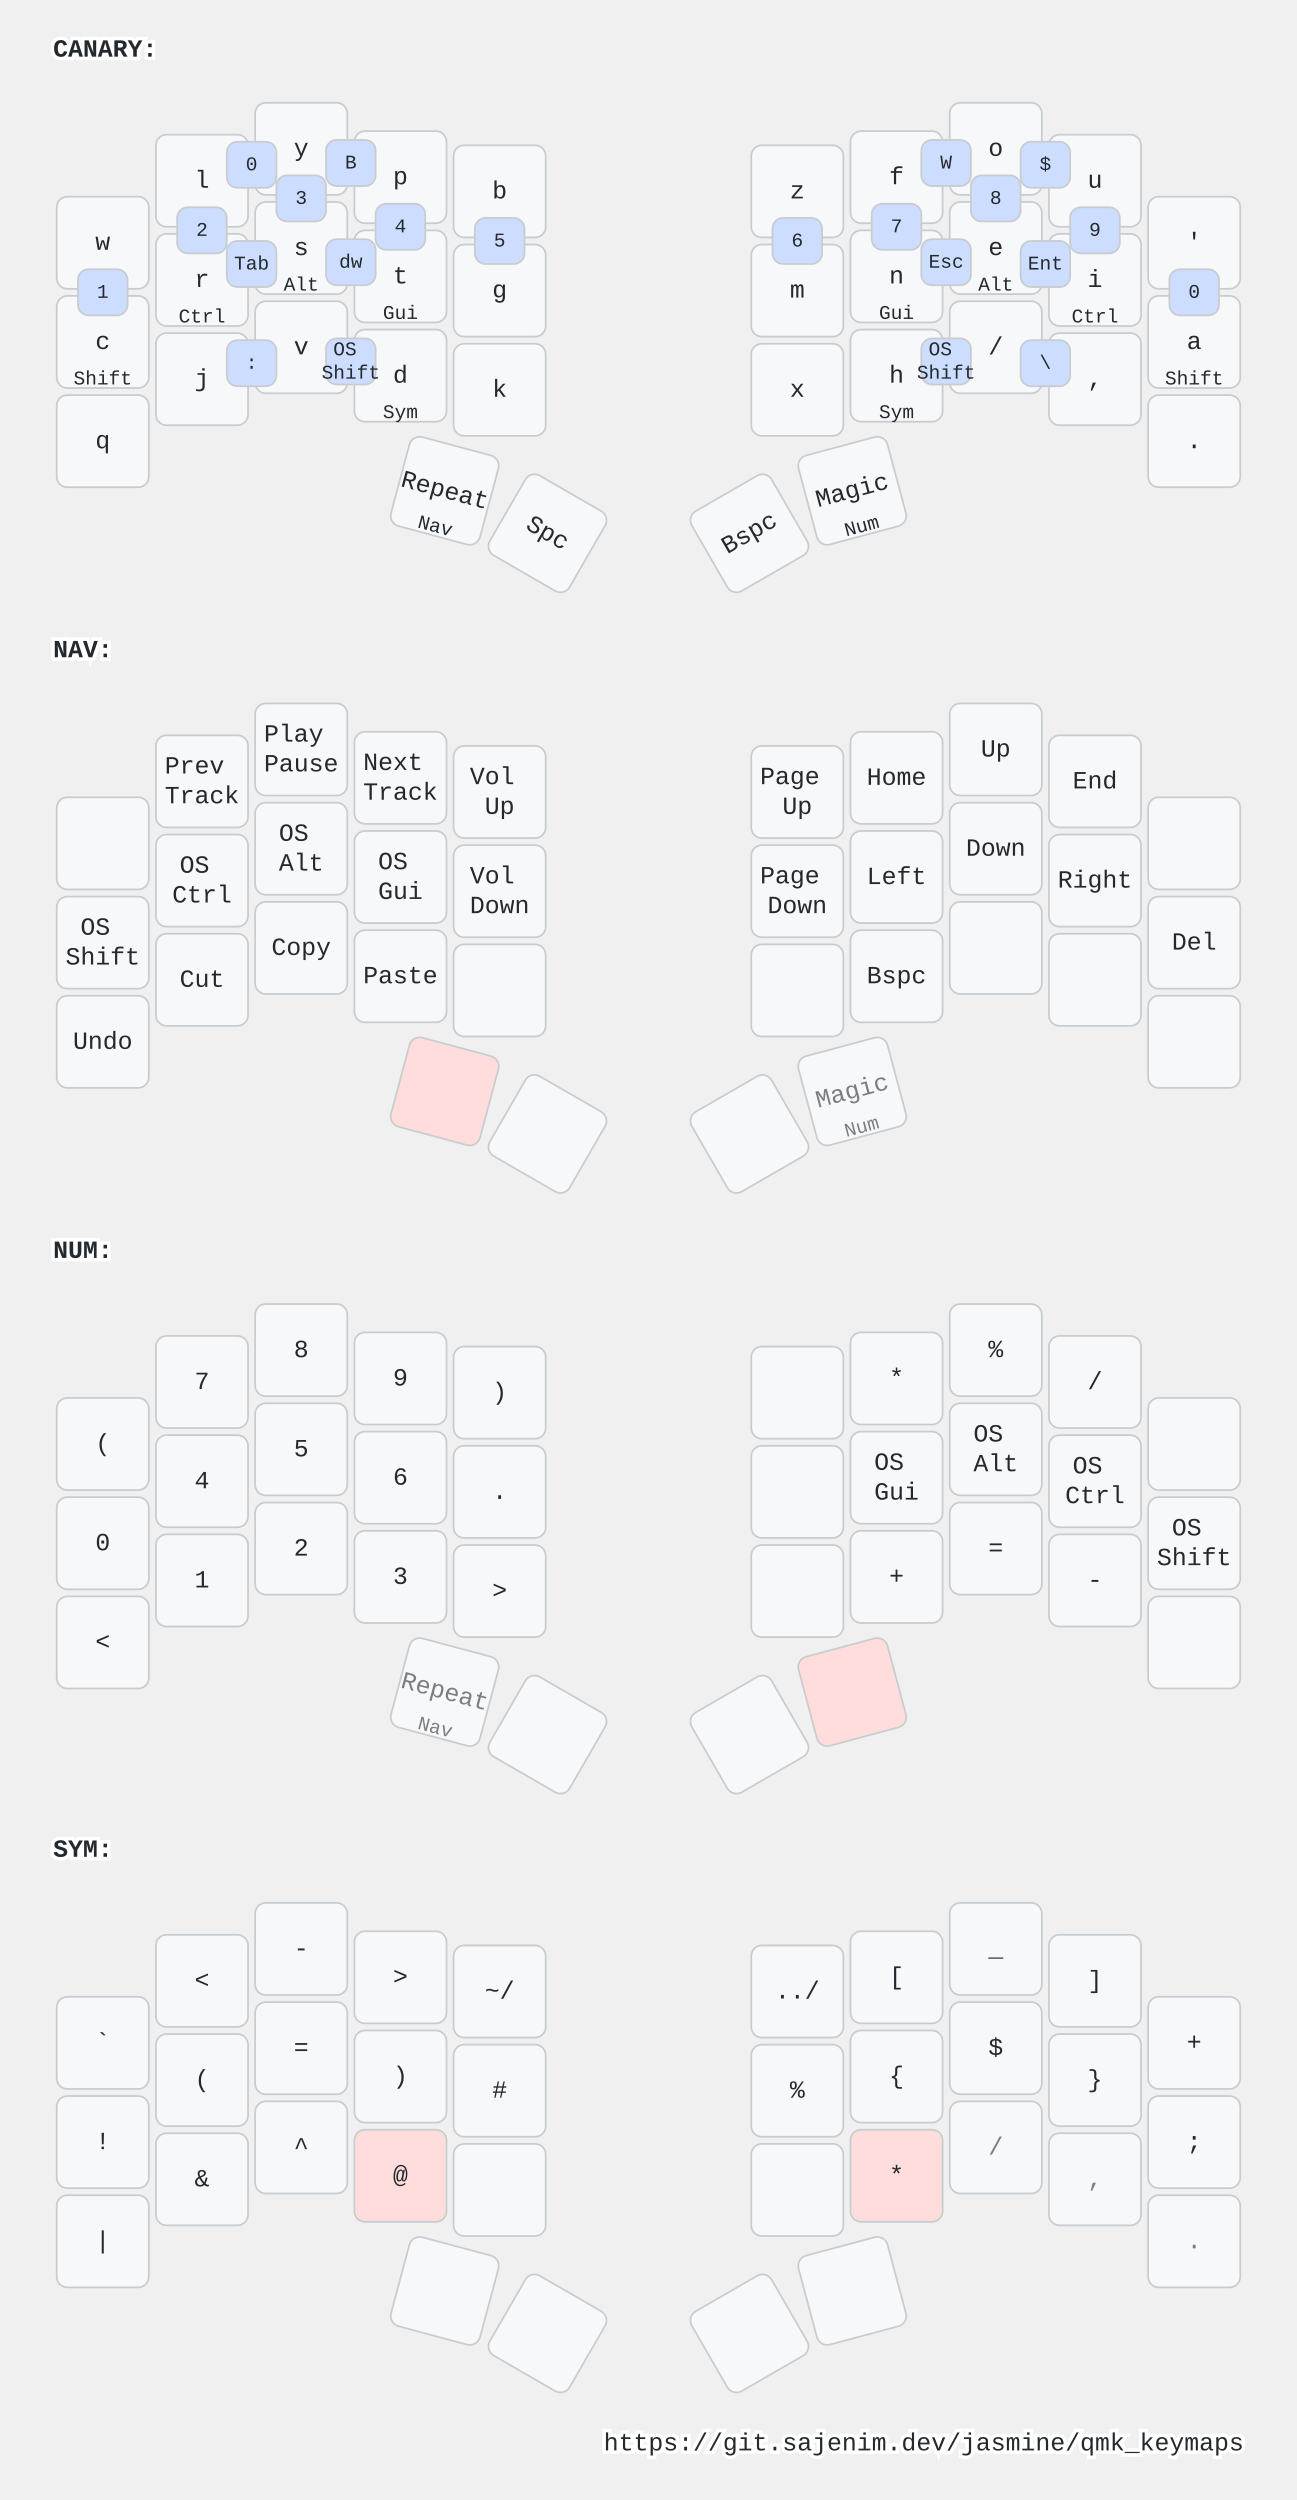
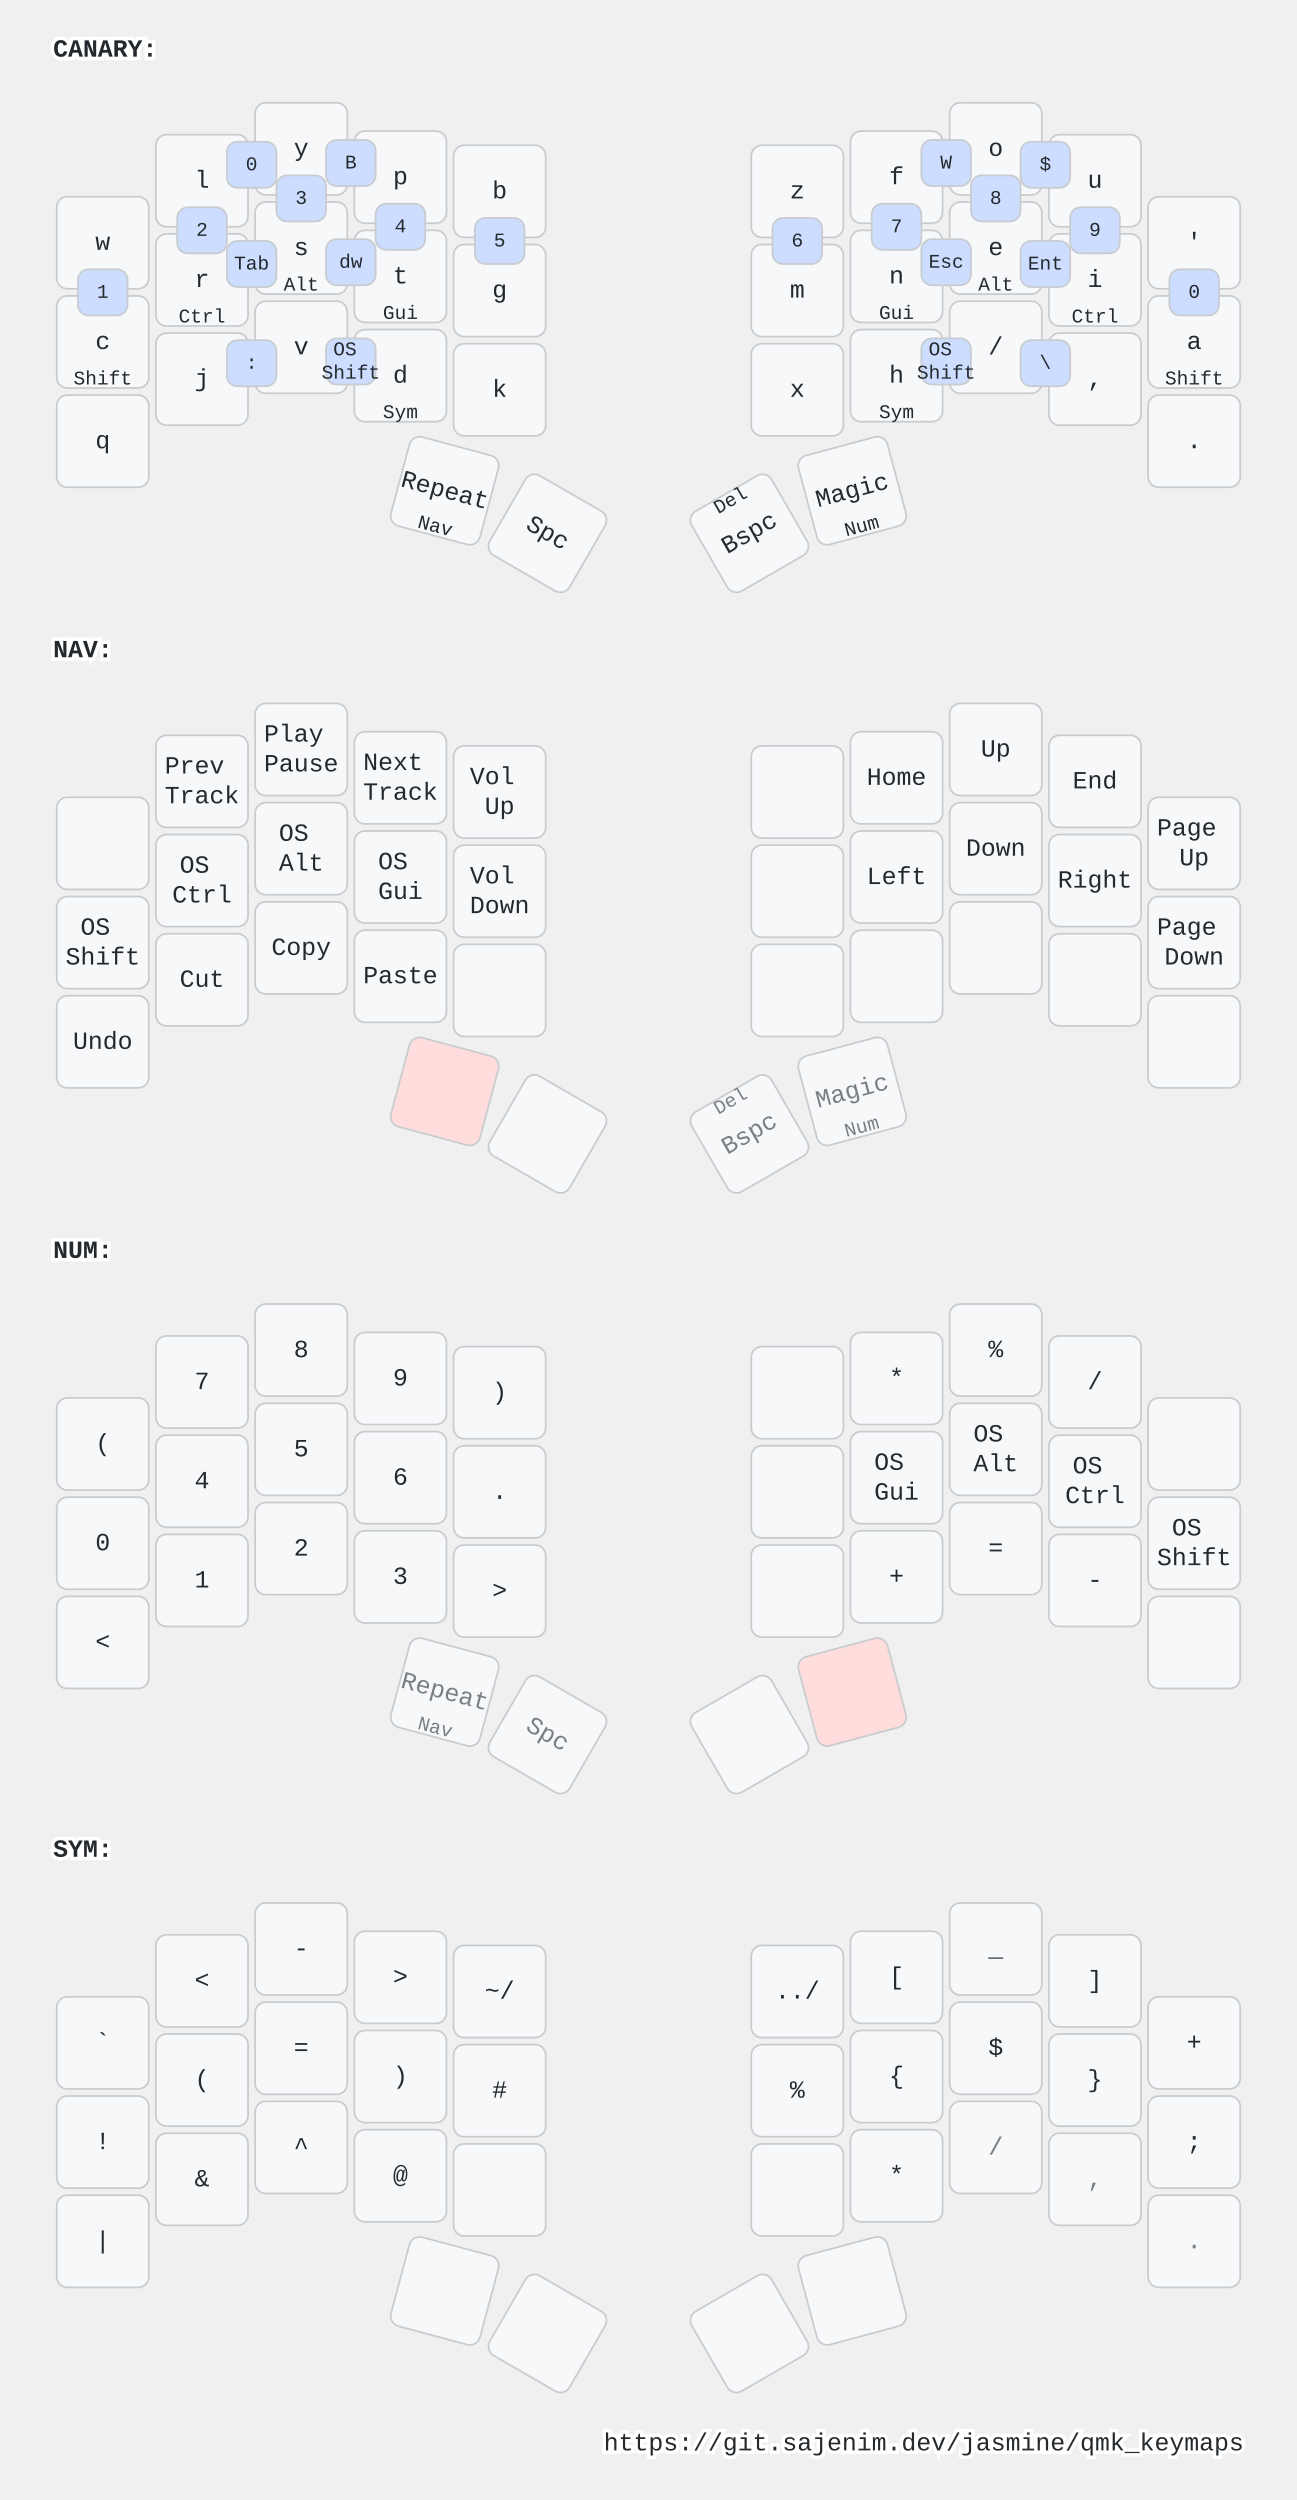
<svg xmlns="http://www.w3.org/2000/svg" width="732" height="1411" viewBox="0 0 732 1411" class="keymap">
  <style>/* inherit to force styles through use tags */
svg path {
    fill: inherit;
}

/* font and background color specifications */
svg.keymap {
    font-family: SFMono-Regular,Consolas,Liberation Mono,Menlo,monospace;
    font-size: 14px;
    font-kerning: normal;
    text-rendering: optimizeLegibility;
    fill: #24292e;
}

/* default key styling */
rect.key {
    fill: #f6f8fa;
}

rect.key, rect.combo {
    stroke: #c9cccf;
    stroke-width: 1;
}

/* default key side styling, only used is draw_key_sides is set */
rect.side {
    filter: brightness(90%);
}

/* color accent for combo boxes */
rect.combo, rect.combo-separate {
    fill: #cdf;
}

/* color accent for held keys */
rect.held, rect.combo.held {
    fill: #fdd;
}

/* color accent for ghost (optional) keys */
rect.ghost, rect.combo.ghost {
    stroke-dasharray: 4, 4;
    stroke-width: 2;
}

text {
    text-anchor: middle;
    dominant-baseline: middle;
}

/* styling for layer labels */
text.label {
    font-weight: bold;
    text-anchor: start;
    stroke: white;
    stroke-width: 4;
    paint-order: stroke;
}

/* styling for optional footer */
text.footer {
    text-anchor: end;
    dominant-baseline: auto;
    stroke: white;
    stroke-width: 4;
    paint-order: stroke;
}

/* styling for combo tap, and key non-tap label text */
text.combo, text.hold, text.shifted, text.left, text.right {
    font-size: 11px;
}

text.hold {
    text-anchor: middle;
    dominant-baseline: auto;
}

text.shifted {
    text-anchor: middle;
    dominant-baseline: hanging;
}

text.left {
    text-anchor: start;
}

text.right {
    text-anchor: end;
}

text.layer-activator {
    text-decoration: underline;
}

/* styling for hold/shifted label text in combo box */
text.combo.hold, text.combo.shifted, text.combo.left, text.combo.right {
    font-size: 8px;
}

/* lighter symbol for transparent keys */
text.trans {
    fill: #7b7e81;
}

/* styling for combo dendrons */
path.combo {
    stroke-width: 1;
    stroke: gray;
    fill: none;
}

/* Start Tabler Icons Cleanup */
/* cannot use height/width with glyphs */
.icon-tabler &gt; path {
    fill: inherit;
    stroke: inherit;
    stroke-width: 2;
}
/* hide tabler's default box */
.icon-tabler &gt; path[stroke="none"][fill="none"] {
    visibility: hidden;
}
/* End Tabler Icons Cleanup */

@media (prefers-color-scheme: dark) {
svg.keymap { fill: #d1d6db; }
rect.key { fill: #3f4750; }
rect.key, rect.combo { stroke: #60666c; }
rect.combo, rect.combo-separate { fill: #1f3d7a; }
rect.held, rect.combo.held { fill: #854747; }
text.label, text.footer { stroke: black; }
text.trans { fill: #7e8184; }
path.combo { stroke: #7f7f7f; }

}</style>
  <g transform="translate(30, 0)" class="layer-CANARY">
    <text x="0" y="28" class="label" id="CANARY">CANARY:</text>
    <g transform="translate(0, 56)">
      <g transform="translate(28, 81)" class="key keypos-0">
        <rect rx="6" ry="6" x="-26" y="-26" width="52" height="52" class="key" />
        <text x="0" y="0" class="key tap">w</text>
      </g>
      <g transform="translate(84, 46)" class="key keypos-1">
        <rect rx="6" ry="6" x="-26" y="-26" width="52" height="52" class="key" />
        <text x="0" y="0" class="key tap">l</text>
      </g>
      <g transform="translate(140, 28)" class="key keypos-2">
        <rect rx="6" ry="6" x="-26" y="-26" width="52" height="52" class="key" />
        <text x="0" y="0" class="key tap">y</text>
      </g>
      <g transform="translate(196, 44)" class="key keypos-3">
        <rect rx="6" ry="6" x="-26" y="-26" width="52" height="52" class="key" />
        <text x="0" y="0" class="key tap">p</text>
      </g>
      <g transform="translate(252, 52)" class="key keypos-4">
        <rect rx="6" ry="6" x="-26" y="-26" width="52" height="52" class="key" />
        <text x="0" y="0" class="key tap">b</text>
      </g>
      <g transform="translate(420, 52)" class="key keypos-5">
        <rect rx="6" ry="6" x="-26" y="-26" width="52" height="52" class="key" />
        <text x="0" y="0" class="key tap">z</text>
      </g>
      <g transform="translate(476, 44)" class="key keypos-6">
        <rect rx="6" ry="6" x="-26" y="-26" width="52" height="52" class="key" />
        <text x="0" y="0" class="key tap">f</text>
      </g>
      <g transform="translate(532, 28)" class="key keypos-7">
        <rect rx="6" ry="6" x="-26" y="-26" width="52" height="52" class="key" />
        <text x="0" y="0" class="key tap">o</text>
      </g>
      <g transform="translate(588, 46)" class="key keypos-8">
        <rect rx="6" ry="6" x="-26" y="-26" width="52" height="52" class="key" />
        <text x="0" y="0" class="key tap">u</text>
      </g>
      <g transform="translate(644, 81)" class="key keypos-9">
        <rect rx="6" ry="6" x="-26" y="-26" width="52" height="52" class="key" />
        <text x="0" y="0" class="key tap">'</text>
      </g>
      <g transform="translate(28, 137)" class="key keypos-10">
        <rect rx="6" ry="6" x="-26" y="-26" width="52" height="52" class="key" />
        <text x="0" y="0" class="key tap">c</text>
        <text x="0" y="24" class="key hold">Shift</text>
      </g>
      <g transform="translate(84, 102)" class="key keypos-11">
        <rect rx="6" ry="6" x="-26" y="-26" width="52" height="52" class="key" />
        <text x="0" y="0" class="key tap">r</text>
        <text x="0" y="24" class="key hold">Ctrl</text>
      </g>
      <g transform="translate(140, 84)" class="key keypos-12">
        <rect rx="6" ry="6" x="-26" y="-26" width="52" height="52" class="key" />
        <text x="0" y="0" class="key tap">s</text>
        <text x="0" y="24" class="key hold">Alt</text>
      </g>
      <g transform="translate(196, 100)" class="key keypos-13">
        <rect rx="6" ry="6" x="-26" y="-26" width="52" height="52" class="key" />
        <text x="0" y="0" class="key tap">t</text>
        <text x="0" y="24" class="key hold">Gui</text>
      </g>
      <g transform="translate(252, 108)" class="key keypos-14">
        <rect rx="6" ry="6" x="-26" y="-26" width="52" height="52" class="key" />
        <text x="0" y="0" class="key tap">g</text>
      </g>
      <g transform="translate(420, 108)" class="key keypos-15">
        <rect rx="6" ry="6" x="-26" y="-26" width="52" height="52" class="key" />
        <text x="0" y="0" class="key tap">m</text>
      </g>
      <g transform="translate(476, 100)" class="key keypos-16">
        <rect rx="6" ry="6" x="-26" y="-26" width="52" height="52" class="key" />
        <text x="0" y="0" class="key tap">n</text>
        <text x="0" y="24" class="key hold">Gui</text>
      </g>
      <g transform="translate(532, 84)" class="key keypos-17">
        <rect rx="6" ry="6" x="-26" y="-26" width="52" height="52" class="key" />
        <text x="0" y="0" class="key tap">e</text>
        <text x="0" y="24" class="key hold">Alt</text>
      </g>
      <g transform="translate(588, 102)" class="key keypos-18">
        <rect rx="6" ry="6" x="-26" y="-26" width="52" height="52" class="key" />
        <text x="0" y="0" class="key tap">i</text>
        <text x="0" y="24" class="key hold">Ctrl</text>
      </g>
      <g transform="translate(644, 137)" class="key keypos-19">
        <rect rx="6" ry="6" x="-26" y="-26" width="52" height="52" class="key" />
        <text x="0" y="0" class="key tap">a</text>
        <text x="0" y="24" class="key hold">Shift</text>
      </g>
      <g transform="translate(28, 193)" class="key keypos-20">
        <rect rx="6" ry="6" x="-26" y="-26" width="52" height="52" class="key" />
        <text x="0" y="0" class="key tap">q</text>
      </g>
      <g transform="translate(84, 158)" class="key keypos-21">
        <rect rx="6" ry="6" x="-26" y="-26" width="52" height="52" class="key" />
        <text x="0" y="0" class="key tap">j</text>
      </g>
      <g transform="translate(140, 140)" class="key keypos-22">
        <rect rx="6" ry="6" x="-26" y="-26" width="52" height="52" class="key" />
        <text x="0" y="0" class="key tap">v</text>
      </g>
      <g transform="translate(196, 156)" class="key keypos-23">
        <rect rx="6" ry="6" x="-26" y="-26" width="52" height="52" class="key" />
        <text x="0" y="0" class="key tap">d</text>
        <text x="0" y="24" class="key hold">Sym</text>
      </g>
      <g transform="translate(252, 164)" class="key keypos-24">
        <rect rx="6" ry="6" x="-26" y="-26" width="52" height="52" class="key" />
        <text x="0" y="0" class="key tap">k</text>
      </g>
      <g transform="translate(420, 164)" class="key keypos-25">
        <rect rx="6" ry="6" x="-26" y="-26" width="52" height="52" class="key" />
        <text x="0" y="0" class="key tap">x</text>
      </g>
      <g transform="translate(476, 156)" class="key keypos-26">
        <rect rx="6" ry="6" x="-26" y="-26" width="52" height="52" class="key" />
        <text x="0" y="0" class="key tap">h</text>
        <text x="0" y="24" class="key hold">Sym</text>
      </g>
      <g transform="translate(532, 140)" class="key keypos-27">
        <rect rx="6" ry="6" x="-26" y="-26" width="52" height="52" class="key" />
        <text x="0" y="0" class="key tap">/</text>
      </g>
      <g transform="translate(588, 158)" class="key keypos-28">
        <rect rx="6" ry="6" x="-26" y="-26" width="52" height="52" class="key" />
        <text x="0" y="0" class="key tap">,</text>
      </g>
      <g transform="translate(644, 193)" class="key keypos-29">
        <rect rx="6" ry="6" x="-26" y="-26" width="52" height="52" class="key" />
        <text x="0" y="0" class="key tap">.</text>
      </g>
      <g transform="translate(221, 221) rotate(15.0)" class="key keypos-30">
        <rect rx="6" ry="6" x="-26" y="-26" width="52" height="52" class="key" />
        <text x="0" y="0" class="key tap">Repeat</text>
        <text x="0" y="24" class="key hold">Nav</text>
      </g>
      <g transform="translate(279, 245) rotate(30.0)" class="key keypos-31">
        <rect rx="6" ry="6" x="-26" y="-26" width="52" height="52" class="key" />
        <text x="0" y="0" class="key tap">Spc</text>
      </g>
      <g transform="translate(393, 245) rotate(-30.0)" class="key keypos-32">
        <rect rx="6" ry="6" x="-26" y="-26" width="52" height="52" class="key" />
        <text x="0" y="0" class="key tap">Bspc</text>
+         <text x="0" y="-24" class="key shifted">Del</text>
      </g>
      <g transform="translate(451, 221) rotate(-15.0)" class="key keypos-33">
        <rect rx="6" ry="6" x="-26" y="-26" width="52" height="52" class="key" />
        <text x="0" y="0" class="key tap">Magic</text>
        <text x="0" y="24" class="key hold">Num</text>
      </g>
      <g class="combo combopos-0">
        <rect rx="6" ry="6" x="14" y="96" width="28" height="26" class="combo" />
        <text x="28" y="109" class="combo tap">1</text>
      </g>
      <g class="combo combopos-1">
        <rect rx="6" ry="6" x="70" y="61" width="28" height="26" class="combo" />
        <text x="84" y="74" class="combo tap">2</text>
      </g>
      <g class="combo combopos-2">
        <rect rx="6" ry="6" x="126" y="43" width="28" height="26" class="combo" />
        <text x="140" y="56" class="combo tap">3</text>
      </g>
      <g class="combo combopos-3">
        <rect rx="6" ry="6" x="182" y="59" width="28" height="26" class="combo" />
        <text x="196" y="72" class="combo tap">4</text>
      </g>
      <g class="combo combopos-4">
        <rect rx="6" ry="6" x="238" y="67" width="28" height="26" class="combo" />
        <text x="252" y="80" class="combo tap">5</text>
      </g>
      <g class="combo combopos-5">
        <rect rx="6" ry="6" x="406" y="67" width="28" height="26" class="combo" />
        <text x="420" y="80" class="combo tap">6</text>
      </g>
      <g class="combo combopos-6">
        <rect rx="6" ry="6" x="462" y="59" width="28" height="26" class="combo" />
        <text x="476" y="72" class="combo tap">7</text>
      </g>
      <g class="combo combopos-7">
        <rect rx="6" ry="6" x="518" y="43" width="28" height="26" class="combo" />
        <text x="532" y="56" class="combo tap">8</text>
      </g>
      <g class="combo combopos-8">
        <rect rx="6" ry="6" x="574" y="61" width="28" height="26" class="combo" />
        <text x="588" y="74" class="combo tap">9</text>
      </g>
      <g class="combo combopos-9">
        <rect rx="6" ry="6" x="630" y="96" width="28" height="26" class="combo" />
        <text x="644" y="109" class="combo tap">0</text>
      </g>
      <g class="combo combopos-10">
        <rect rx="6" ry="6" x="490" y="23" width="28" height="26" class="combo" />
        <text x="504" y="36" class="combo tap">W</text>
      </g>
      <g class="combo combopos-11">
        <rect rx="6" ry="6" x="546" y="24" width="28" height="26" class="combo" />
        <text x="560" y="37" class="combo tap">$</text>
      </g>
      <g class="combo combopos-12">
        <rect rx="6" ry="6" x="154" y="23" width="28" height="26" class="combo" />
        <text x="168" y="36" class="combo tap">B</text>
      </g>
      <g class="combo combopos-13">
        <rect rx="6" ry="6" x="98" y="24" width="28" height="26" class="combo" />
        <text x="112" y="37" class="combo tap">0</text>
      </g>
      <g class="combo combopos-14">
        <rect rx="6" ry="6" x="98" y="80" width="28" height="26" class="combo" />
        <text x="112" y="93" class="combo tap">Tab</text>
      </g>
      <g class="combo combopos-15">
        <rect rx="6" ry="6" x="154" y="79" width="28" height="26" class="combo" />
        <text x="168" y="92" class="combo tap">dw</text>
      </g>
      <g class="combo combopos-16">
        <rect rx="6" ry="6" x="490" y="79" width="28" height="26" class="combo" />
        <text x="504" y="92" class="combo tap">Esc</text>
      </g>
      <g class="combo combopos-17">
        <rect rx="6" ry="6" x="546" y="80" width="28" height="26" class="combo" />
        <text x="560" y="93" class="combo tap">Ent</text>
      </g>
      <g class="combo combopos-18">
        <rect rx="6" ry="6" x="98" y="136" width="28" height="26" class="combo" />
        <text x="112" y="149" class="combo tap">:</text>
      </g>
      <g class="combo combopos-19">
        <rect rx="6" ry="6" x="154" y="135" width="28" height="26" class="combo" />
        <text x="168" y="148" class="combo tap">
          <tspan x="168" dy="-0.6em">OS</tspan>
          <tspan x="168" dy="1.2em">Shift</tspan>
        </text>
      </g>
      <g class="combo combopos-20">
        <rect rx="6" ry="6" x="490" y="135" width="28" height="26" class="combo" />
        <text x="504" y="148" class="combo tap">
          <tspan x="504" dy="-0.6em">OS</tspan>
          <tspan x="504" dy="1.2em">Shift</tspan>
        </text>
      </g>
      <g class="combo combopos-21">
        <rect rx="6" ry="6" x="546" y="136" width="28" height="26" class="combo" />
        <text x="560" y="149" class="combo tap">\</text>
      </g>
    </g>
  </g>
  <g transform="translate(30, 339)" class="layer-NAV">
    <text x="0" y="28" class="label" id="NAV">NAV:</text>
    <g transform="translate(0, 56)">
      <g transform="translate(28, 81)" class="key keypos-0">
        <rect rx="6" ry="6" x="-26" y="-26" width="52" height="52" class="key" />
      </g>
      <g transform="translate(84, 46)" class="key keypos-1">
        <rect rx="6" ry="6" x="-26" y="-26" width="52" height="52" class="key" />
        <text x="0" y="0" class="key tap">
          <tspan x="0" dy="-0.6em">Prev</tspan>
          <tspan x="0" dy="1.2em">Track</tspan>
        </text>
      </g>
      <g transform="translate(140, 28)" class="key keypos-2">
        <rect rx="6" ry="6" x="-26" y="-26" width="52" height="52" class="key" />
        <text x="0" y="0" class="key tap">
          <tspan x="0" dy="-0.6em">Play</tspan>
          <tspan x="0" dy="1.2em">Pause</tspan>
        </text>
      </g>
      <g transform="translate(196, 44)" class="key keypos-3">
        <rect rx="6" ry="6" x="-26" y="-26" width="52" height="52" class="key" />
        <text x="0" y="0" class="key tap">
          <tspan x="0" dy="-0.6em">Next</tspan>
          <tspan x="0" dy="1.2em">Track</tspan>
        </text>
      </g>
      <g transform="translate(252, 52)" class="key keypos-4">
        <rect rx="6" ry="6" x="-26" y="-26" width="52" height="52" class="key" />
        <text x="0" y="0" class="key tap">
          <tspan x="0" dy="-0.6em">Vol</tspan>
          <tspan x="0" dy="1.2em">Up</tspan>
        </text>
      </g>
      <g transform="translate(420, 52)" class="key keypos-5">
        <rect rx="6" ry="6" x="-26" y="-26" width="52" height="52" class="key" />
+       </g>
+       <g transform="translate(476, 44)" class="key keypos-6">
+         <rect rx="6" ry="6" x="-26" y="-26" width="52" height="52" class="key" />
+         <text x="0" y="0" class="key tap">Home</text>
+       </g>
+       <g transform="translate(532, 28)" class="key keypos-7">
+         <rect rx="6" ry="6" x="-26" y="-26" width="52" height="52" class="key" />
+         <text x="0" y="0" class="key tap">Up</text>
+       </g>
+       <g transform="translate(588, 46)" class="key keypos-8">
+         <rect rx="6" ry="6" x="-26" y="-26" width="52" height="52" class="key" />
+         <text x="0" y="0" class="key tap">End</text>
+       </g>
+       <g transform="translate(644, 81)" class="key keypos-9">
+         <rect rx="6" ry="6" x="-26" y="-26" width="52" height="52" class="key" />
        <text x="0" y="0" class="key tap">
          <tspan x="0" dy="-0.6em">Page</tspan>
          <tspan x="0" dy="1.2em">Up</tspan>
        </text>
      </g>
-       <g transform="translate(476, 44)" class="key keypos-6">
-         <rect rx="6" ry="6" x="-26" y="-26" width="52" height="52" class="key" />
-         <text x="0" y="0" class="key tap">Home</text>
-       </g>
-       <g transform="translate(532, 28)" class="key keypos-7">
-         <rect rx="6" ry="6" x="-26" y="-26" width="52" height="52" class="key" />
-         <text x="0" y="0" class="key tap">Up</text>
-       </g>
-       <g transform="translate(588, 46)" class="key keypos-8">
-         <rect rx="6" ry="6" x="-26" y="-26" width="52" height="52" class="key" />
-         <text x="0" y="0" class="key tap">End</text>
-       </g>
-       <g transform="translate(644, 81)" class="key keypos-9">
-         <rect rx="6" ry="6" x="-26" y="-26" width="52" height="52" class="key" />
-       </g>
      <g transform="translate(28, 137)" class="key keypos-10">
        <rect rx="6" ry="6" x="-26" y="-26" width="52" height="52" class="key" />
        <text x="0" y="0" class="key tap">
          <tspan x="0" dy="-0.6em">OS</tspan>
          <tspan x="0" dy="1.2em">Shift</tspan>
        </text>
      </g>
      <g transform="translate(84, 102)" class="key keypos-11">
        <rect rx="6" ry="6" x="-26" y="-26" width="52" height="52" class="key" />
        <text x="0" y="0" class="key tap">
          <tspan x="0" dy="-0.6em">OS</tspan>
          <tspan x="0" dy="1.2em">Ctrl</tspan>
        </text>
      </g>
      <g transform="translate(140, 84)" class="key keypos-12">
        <rect rx="6" ry="6" x="-26" y="-26" width="52" height="52" class="key" />
        <text x="0" y="0" class="key tap">
          <tspan x="0" dy="-0.6em">OS</tspan>
          <tspan x="0" dy="1.2em">Alt</tspan>
        </text>
      </g>
      <g transform="translate(196, 100)" class="key keypos-13">
        <rect rx="6" ry="6" x="-26" y="-26" width="52" height="52" class="key" />
        <text x="0" y="0" class="key tap">
          <tspan x="0" dy="-0.6em">OS</tspan>
          <tspan x="0" dy="1.2em">Gui</tspan>
        </text>
      </g>
      <g transform="translate(252, 108)" class="key keypos-14">
        <rect rx="6" ry="6" x="-26" y="-26" width="52" height="52" class="key" />
        <text x="0" y="0" class="key tap">
          <tspan x="0" dy="-0.6em">Vol</tspan>
          <tspan x="0" dy="1.2em">Down</tspan>
        </text>
      </g>
      <g transform="translate(420, 108)" class="key keypos-15">
        <rect rx="6" ry="6" x="-26" y="-26" width="52" height="52" class="key" />
+       </g>
+       <g transform="translate(476, 100)" class="key keypos-16">
+         <rect rx="6" ry="6" x="-26" y="-26" width="52" height="52" class="key" />
+         <text x="0" y="0" class="key tap">Left</text>
+       </g>
+       <g transform="translate(532, 84)" class="key keypos-17">
+         <rect rx="6" ry="6" x="-26" y="-26" width="52" height="52" class="key" />
+         <text x="0" y="0" class="key tap">Down</text>
+       </g>
+       <g transform="translate(588, 102)" class="key keypos-18">
+         <rect rx="6" ry="6" x="-26" y="-26" width="52" height="52" class="key" />
+         <text x="0" y="0" class="key tap">Right</text>
+       </g>
+       <g transform="translate(644, 137)" class="key keypos-19">
+         <rect rx="6" ry="6" x="-26" y="-26" width="52" height="52" class="key" />
        <text x="0" y="0" class="key tap">
          <tspan x="0" dy="-0.6em">Page</tspan>
          <tspan x="0" dy="1.2em">Down</tspan>
        </text>
      </g>
-       <g transform="translate(476, 100)" class="key keypos-16">
-         <rect rx="6" ry="6" x="-26" y="-26" width="52" height="52" class="key" />
-         <text x="0" y="0" class="key tap">Left</text>
-       </g>
-       <g transform="translate(532, 84)" class="key keypos-17">
-         <rect rx="6" ry="6" x="-26" y="-26" width="52" height="52" class="key" />
-         <text x="0" y="0" class="key tap">Down</text>
-       </g>
-       <g transform="translate(588, 102)" class="key keypos-18">
-         <rect rx="6" ry="6" x="-26" y="-26" width="52" height="52" class="key" />
-         <text x="0" y="0" class="key tap">Right</text>
-       </g>
-       <g transform="translate(644, 137)" class="key keypos-19">
-         <rect rx="6" ry="6" x="-26" y="-26" width="52" height="52" class="key" />
-         <text x="0" y="0" class="key tap">Del</text>
-       </g>
      <g transform="translate(28, 193)" class="key keypos-20">
        <rect rx="6" ry="6" x="-26" y="-26" width="52" height="52" class="key" />
        <text x="0" y="0" class="key tap">Undo</text>
      </g>
      <g transform="translate(84, 158)" class="key keypos-21">
        <rect rx="6" ry="6" x="-26" y="-26" width="52" height="52" class="key" />
        <text x="0" y="0" class="key tap">Cut</text>
      </g>
      <g transform="translate(140, 140)" class="key keypos-22">
        <rect rx="6" ry="6" x="-26" y="-26" width="52" height="52" class="key" />
        <text x="0" y="0" class="key tap">Copy</text>
      </g>
      <g transform="translate(196, 156)" class="key keypos-23">
        <rect rx="6" ry="6" x="-26" y="-26" width="52" height="52" class="key" />
        <text x="0" y="0" class="key tap">Paste</text>
      </g>
      <g transform="translate(252, 164)" class="key keypos-24">
        <rect rx="6" ry="6" x="-26" y="-26" width="52" height="52" class="key" />
      </g>
      <g transform="translate(420, 164)" class="key keypos-25">
        <rect rx="6" ry="6" x="-26" y="-26" width="52" height="52" class="key" />
      </g>
      <g transform="translate(476, 156)" class="key keypos-26">
        <rect rx="6" ry="6" x="-26" y="-26" width="52" height="52" class="key" />
-         <text x="0" y="0" class="key tap">Bspc</text>
      </g>
      <g transform="translate(532, 140)" class="key keypos-27">
        <rect rx="6" ry="6" x="-26" y="-26" width="52" height="52" class="key" />
      </g>
      <g transform="translate(588, 158)" class="key keypos-28">
        <rect rx="6" ry="6" x="-26" y="-26" width="52" height="52" class="key" />
      </g>
      <g transform="translate(644, 193)" class="key keypos-29">
        <rect rx="6" ry="6" x="-26" y="-26" width="52" height="52" class="key" />
      </g>
      <g transform="translate(221, 221) rotate(15.0)" class="key held keypos-30">
        <rect rx="6" ry="6" x="-26" y="-26" width="52" height="52" class="key held" />
      </g>
      <g transform="translate(279, 245) rotate(30.0)" class="key keypos-31">
        <rect rx="6" ry="6" x="-26" y="-26" width="52" height="52" class="key" />
      </g>
-       <g transform="translate(393, 245) rotate(-30.0)" class="key keypos-32">
-         <rect rx="6" ry="6" x="-26" y="-26" width="52" height="52" class="key" />
+       <g transform="translate(393, 245) rotate(-30.0)" class="key trans keypos-32">
+         <rect rx="6" ry="6" x="-26" y="-26" width="52" height="52" class="key trans" />
+         <text x="0" y="0" class="key trans tap">Bspc</text>
+         <text x="0" y="-24" class="key trans shifted">Del</text>
      </g>
      <g transform="translate(451, 221) rotate(-15.0)" class="key trans keypos-33">
        <rect rx="6" ry="6" x="-26" y="-26" width="52" height="52" class="key trans" />
        <text x="0" y="0" class="key trans tap">Magic</text>
        <text x="0" y="24" class="key trans hold">Num</text>
      </g>
    </g>
  </g>
  <g transform="translate(30, 678)" class="layer-NUM">
    <text x="0" y="28" class="label" id="NUM">NUM:</text>
    <g transform="translate(0, 56)">
      <g transform="translate(28, 81)" class="key keypos-0">
        <rect rx="6" ry="6" x="-26" y="-26" width="52" height="52" class="key" />
        <text x="0" y="0" class="key tap">(</text>
      </g>
      <g transform="translate(84, 46)" class="key keypos-1">
        <rect rx="6" ry="6" x="-26" y="-26" width="52" height="52" class="key" />
        <text x="0" y="0" class="key tap">7</text>
      </g>
      <g transform="translate(140, 28)" class="key keypos-2">
        <rect rx="6" ry="6" x="-26" y="-26" width="52" height="52" class="key" />
        <text x="0" y="0" class="key tap">8</text>
      </g>
      <g transform="translate(196, 44)" class="key keypos-3">
        <rect rx="6" ry="6" x="-26" y="-26" width="52" height="52" class="key" />
        <text x="0" y="0" class="key tap">9</text>
      </g>
      <g transform="translate(252, 52)" class="key keypos-4">
        <rect rx="6" ry="6" x="-26" y="-26" width="52" height="52" class="key" />
        <text x="0" y="0" class="key tap">)</text>
      </g>
      <g transform="translate(420, 52)" class="key keypos-5">
        <rect rx="6" ry="6" x="-26" y="-26" width="52" height="52" class="key" />
      </g>
      <g transform="translate(476, 44)" class="key keypos-6">
        <rect rx="6" ry="6" x="-26" y="-26" width="52" height="52" class="key" />
        <text x="0" y="0" class="key tap">*</text>
      </g>
      <g transform="translate(532, 28)" class="key keypos-7">
        <rect rx="6" ry="6" x="-26" y="-26" width="52" height="52" class="key" />
        <text x="0" y="0" class="key tap">%</text>
      </g>
      <g transform="translate(588, 46)" class="key keypos-8">
        <rect rx="6" ry="6" x="-26" y="-26" width="52" height="52" class="key" />
        <text x="0" y="0" class="key tap">/</text>
      </g>
      <g transform="translate(644, 81)" class="key keypos-9">
        <rect rx="6" ry="6" x="-26" y="-26" width="52" height="52" class="key" />
      </g>
      <g transform="translate(28, 137)" class="key keypos-10">
        <rect rx="6" ry="6" x="-26" y="-26" width="52" height="52" class="key" />
        <text x="0" y="0" class="key tap">0</text>
      </g>
      <g transform="translate(84, 102)" class="key keypos-11">
        <rect rx="6" ry="6" x="-26" y="-26" width="52" height="52" class="key" />
        <text x="0" y="0" class="key tap">4</text>
      </g>
      <g transform="translate(140, 84)" class="key keypos-12">
        <rect rx="6" ry="6" x="-26" y="-26" width="52" height="52" class="key" />
        <text x="0" y="0" class="key tap">5</text>
      </g>
      <g transform="translate(196, 100)" class="key keypos-13">
        <rect rx="6" ry="6" x="-26" y="-26" width="52" height="52" class="key" />
        <text x="0" y="0" class="key tap">6</text>
      </g>
      <g transform="translate(252, 108)" class="key keypos-14">
        <rect rx="6" ry="6" x="-26" y="-26" width="52" height="52" class="key" />
        <text x="0" y="0" class="key tap">.</text>
      </g>
      <g transform="translate(420, 108)" class="key keypos-15">
        <rect rx="6" ry="6" x="-26" y="-26" width="52" height="52" class="key" />
      </g>
      <g transform="translate(476, 100)" class="key keypos-16">
        <rect rx="6" ry="6" x="-26" y="-26" width="52" height="52" class="key" />
        <text x="0" y="0" class="key tap">
          <tspan x="0" dy="-0.6em">OS</tspan>
          <tspan x="0" dy="1.2em">Gui</tspan>
        </text>
      </g>
      <g transform="translate(532, 84)" class="key keypos-17">
        <rect rx="6" ry="6" x="-26" y="-26" width="52" height="52" class="key" />
        <text x="0" y="0" class="key tap">
          <tspan x="0" dy="-0.6em">OS</tspan>
          <tspan x="0" dy="1.2em">Alt</tspan>
        </text>
      </g>
      <g transform="translate(588, 102)" class="key keypos-18">
        <rect rx="6" ry="6" x="-26" y="-26" width="52" height="52" class="key" />
        <text x="0" y="0" class="key tap">
          <tspan x="0" dy="-0.6em">OS</tspan>
          <tspan x="0" dy="1.2em">Ctrl</tspan>
        </text>
      </g>
      <g transform="translate(644, 137)" class="key keypos-19">
        <rect rx="6" ry="6" x="-26" y="-26" width="52" height="52" class="key" />
        <text x="0" y="0" class="key tap">
          <tspan x="0" dy="-0.6em">OS</tspan>
          <tspan x="0" dy="1.2em">Shift</tspan>
        </text>
      </g>
      <g transform="translate(28, 193)" class="key keypos-20">
        <rect rx="6" ry="6" x="-26" y="-26" width="52" height="52" class="key" />
        <text x="0" y="0" class="key tap">&lt;</text>
      </g>
      <g transform="translate(84, 158)" class="key keypos-21">
        <rect rx="6" ry="6" x="-26" y="-26" width="52" height="52" class="key" />
        <text x="0" y="0" class="key tap">1</text>
      </g>
      <g transform="translate(140, 140)" class="key keypos-22">
        <rect rx="6" ry="6" x="-26" y="-26" width="52" height="52" class="key" />
        <text x="0" y="0" class="key tap">2</text>
      </g>
      <g transform="translate(196, 156)" class="key keypos-23">
        <rect rx="6" ry="6" x="-26" y="-26" width="52" height="52" class="key" />
        <text x="0" y="0" class="key tap">3</text>
      </g>
      <g transform="translate(252, 164)" class="key keypos-24">
        <rect rx="6" ry="6" x="-26" y="-26" width="52" height="52" class="key" />
        <text x="0" y="0" class="key tap">&gt;</text>
      </g>
      <g transform="translate(420, 164)" class="key keypos-25">
        <rect rx="6" ry="6" x="-26" y="-26" width="52" height="52" class="key" />
      </g>
      <g transform="translate(476, 156)" class="key keypos-26">
        <rect rx="6" ry="6" x="-26" y="-26" width="52" height="52" class="key" />
        <text x="0" y="0" class="key tap">+</text>
      </g>
      <g transform="translate(532, 140)" class="key keypos-27">
        <rect rx="6" ry="6" x="-26" y="-26" width="52" height="52" class="key" />
        <text x="0" y="0" class="key tap">=</text>
      </g>
      <g transform="translate(588, 158)" class="key keypos-28">
        <rect rx="6" ry="6" x="-26" y="-26" width="52" height="52" class="key" />
        <text x="0" y="0" class="key tap">-</text>
      </g>
      <g transform="translate(644, 193)" class="key keypos-29">
        <rect rx="6" ry="6" x="-26" y="-26" width="52" height="52" class="key" />
      </g>
      <g transform="translate(221, 221) rotate(15.0)" class="key trans keypos-30">
        <rect rx="6" ry="6" x="-26" y="-26" width="52" height="52" class="key trans" />
        <text x="0" y="0" class="key trans tap">Repeat</text>
        <text x="0" y="24" class="key trans hold">Nav</text>
      </g>
-       <g transform="translate(279, 245) rotate(30.0)" class="key keypos-31">
-         <rect rx="6" ry="6" x="-26" y="-26" width="52" height="52" class="key" />
+       <g transform="translate(279, 245) rotate(30.0)" class="key trans keypos-31">
+         <rect rx="6" ry="6" x="-26" y="-26" width="52" height="52" class="key trans" />
+         <text x="0" y="0" class="key trans tap">Spc</text>
      </g>
      <g transform="translate(393, 245) rotate(-30.0)" class="key keypos-32">
        <rect rx="6" ry="6" x="-26" y="-26" width="52" height="52" class="key" />
      </g>
      <g transform="translate(451, 221) rotate(-15.0)" class="key held keypos-33">
        <rect rx="6" ry="6" x="-26" y="-26" width="52" height="52" class="key held" />
      </g>
    </g>
  </g>
  <g transform="translate(30, 1016)" class="layer-SYM">
    <text x="0" y="28" class="label" id="SYM">SYM:</text>
    <g transform="translate(0, 56)">
      <g transform="translate(28, 81)" class="key keypos-0">
        <rect rx="6" ry="6" x="-26" y="-26" width="52" height="52" class="key" />
        <text x="0" y="0" class="key tap">`</text>
      </g>
      <g transform="translate(84, 46)" class="key keypos-1">
        <rect rx="6" ry="6" x="-26" y="-26" width="52" height="52" class="key" />
        <text x="0" y="0" class="key tap">&lt;</text>
      </g>
      <g transform="translate(140, 28)" class="key keypos-2">
        <rect rx="6" ry="6" x="-26" y="-26" width="52" height="52" class="key" />
        <text x="0" y="0" class="key tap">-</text>
      </g>
      <g transform="translate(196, 44)" class="key keypos-3">
        <rect rx="6" ry="6" x="-26" y="-26" width="52" height="52" class="key" />
        <text x="0" y="0" class="key tap">&gt;</text>
      </g>
      <g transform="translate(252, 52)" class="key keypos-4">
        <rect rx="6" ry="6" x="-26" y="-26" width="52" height="52" class="key" />
        <text x="0" y="0" class="key tap">~/</text>
      </g>
      <g transform="translate(420, 52)" class="key keypos-5">
        <rect rx="6" ry="6" x="-26" y="-26" width="52" height="52" class="key" />
        <text x="0" y="0" class="key tap">../</text>
      </g>
      <g transform="translate(476, 44)" class="key keypos-6">
        <rect rx="6" ry="6" x="-26" y="-26" width="52" height="52" class="key" />
        <text x="0" y="0" class="key tap">[</text>
      </g>
      <g transform="translate(532, 28)" class="key keypos-7">
        <rect rx="6" ry="6" x="-26" y="-26" width="52" height="52" class="key" />
        <text x="0" y="0" class="key tap">_</text>
      </g>
      <g transform="translate(588, 46)" class="key keypos-8">
        <rect rx="6" ry="6" x="-26" y="-26" width="52" height="52" class="key" />
        <text x="0" y="0" class="key tap">]</text>
      </g>
      <g transform="translate(644, 81)" class="key keypos-9">
        <rect rx="6" ry="6" x="-26" y="-26" width="52" height="52" class="key" />
        <text x="0" y="0" class="key tap">+</text>
      </g>
      <g transform="translate(28, 137)" class="key keypos-10">
        <rect rx="6" ry="6" x="-26" y="-26" width="52" height="52" class="key" />
        <text x="0" y="0" class="key tap">!</text>
      </g>
      <g transform="translate(84, 102)" class="key keypos-11">
        <rect rx="6" ry="6" x="-26" y="-26" width="52" height="52" class="key" />
        <text x="0" y="0" class="key tap">(</text>
      </g>
      <g transform="translate(140, 84)" class="key keypos-12">
        <rect rx="6" ry="6" x="-26" y="-26" width="52" height="52" class="key" />
        <text x="0" y="0" class="key tap">=</text>
      </g>
      <g transform="translate(196, 100)" class="key keypos-13">
        <rect rx="6" ry="6" x="-26" y="-26" width="52" height="52" class="key" />
        <text x="0" y="0" class="key tap">)</text>
      </g>
      <g transform="translate(252, 108)" class="key keypos-14">
        <rect rx="6" ry="6" x="-26" y="-26" width="52" height="52" class="key" />
        <text x="0" y="0" class="key tap">#</text>
      </g>
      <g transform="translate(420, 108)" class="key keypos-15">
        <rect rx="6" ry="6" x="-26" y="-26" width="52" height="52" class="key" />
        <text x="0" y="0" class="key tap">%</text>
      </g>
      <g transform="translate(476, 100)" class="key keypos-16">
        <rect rx="6" ry="6" x="-26" y="-26" width="52" height="52" class="key" />
        <text x="0" y="0" class="key tap">{</text>
      </g>
      <g transform="translate(532, 84)" class="key keypos-17">
        <rect rx="6" ry="6" x="-26" y="-26" width="52" height="52" class="key" />
        <text x="0" y="0" class="key tap">$</text>
      </g>
      <g transform="translate(588, 102)" class="key keypos-18">
        <rect rx="6" ry="6" x="-26" y="-26" width="52" height="52" class="key" />
        <text x="0" y="0" class="key tap">}</text>
      </g>
      <g transform="translate(644, 137)" class="key keypos-19">
        <rect rx="6" ry="6" x="-26" y="-26" width="52" height="52" class="key" />
        <text x="0" y="0" class="key tap">;</text>
      </g>
      <g transform="translate(28, 193)" class="key keypos-20">
        <rect rx="6" ry="6" x="-26" y="-26" width="52" height="52" class="key" />
        <text x="0" y="0" class="key tap">|</text>
      </g>
      <g transform="translate(84, 158)" class="key keypos-21">
        <rect rx="6" ry="6" x="-26" y="-26" width="52" height="52" class="key" />
        <text x="0" y="0" class="key tap">&amp;</text>
      </g>
      <g transform="translate(140, 140)" class="key keypos-22">
        <rect rx="6" ry="6" x="-26" y="-26" width="52" height="52" class="key" />
        <text x="0" y="0" class="key tap">^</text>
      </g>
-       <g transform="translate(196, 156)" class="key held keypos-23">
-         <rect rx="6" ry="6" x="-26" y="-26" width="52" height="52" class="key held" />
-         <text x="0" y="0" class="key held tap">@</text>
+       <g transform="translate(196, 156)" class="key keypos-23">
+         <rect rx="6" ry="6" x="-26" y="-26" width="52" height="52" class="key" />
+         <text x="0" y="0" class="key tap">@</text>
      </g>
      <g transform="translate(252, 164)" class="key keypos-24">
        <rect rx="6" ry="6" x="-26" y="-26" width="52" height="52" class="key" />
      </g>
      <g transform="translate(420, 164)" class="key keypos-25">
        <rect rx="6" ry="6" x="-26" y="-26" width="52" height="52" class="key" />
      </g>
-       <g transform="translate(476, 156)" class="key held keypos-26">
-         <rect rx="6" ry="6" x="-26" y="-26" width="52" height="52" class="key held" />
-         <text x="0" y="0" class="key held tap">*</text>
+       <g transform="translate(476, 156)" class="key keypos-26">
+         <rect rx="6" ry="6" x="-26" y="-26" width="52" height="52" class="key" />
+         <text x="0" y="0" class="key tap">*</text>
      </g>
      <g transform="translate(532, 140)" class="key trans keypos-27">
        <rect rx="6" ry="6" x="-26" y="-26" width="52" height="52" class="key trans" />
        <text x="0" y="0" class="key trans tap">/</text>
      </g>
      <g transform="translate(588, 158)" class="key trans keypos-28">
        <rect rx="6" ry="6" x="-26" y="-26" width="52" height="52" class="key trans" />
        <text x="0" y="0" class="key trans tap">,</text>
      </g>
      <g transform="translate(644, 193)" class="key trans keypos-29">
        <rect rx="6" ry="6" x="-26" y="-26" width="52" height="52" class="key trans" />
        <text x="0" y="0" class="key trans tap">.</text>
      </g>
      <g transform="translate(221, 221) rotate(15.0)" class="key keypos-30">
        <rect rx="6" ry="6" x="-26" y="-26" width="52" height="52" class="key" />
      </g>
      <g transform="translate(279, 245) rotate(30.0)" class="key keypos-31">
        <rect rx="6" ry="6" x="-26" y="-26" width="52" height="52" class="key" />
      </g>
      <g transform="translate(393, 245) rotate(-30.0)" class="key keypos-32">
        <rect rx="6" ry="6" x="-26" y="-26" width="52" height="52" class="key" />
      </g>
      <g transform="translate(451, 221) rotate(-15.0)" class="key keypos-33">
        <rect rx="6" ry="6" x="-26" y="-26" width="52" height="52" class="key" />
      </g>
    </g>
  </g>
  <text x="702.0" y="1383.0" class="footer">https://git.sajenim.dev/jasmine/qmk_keymaps</text>
</svg>
